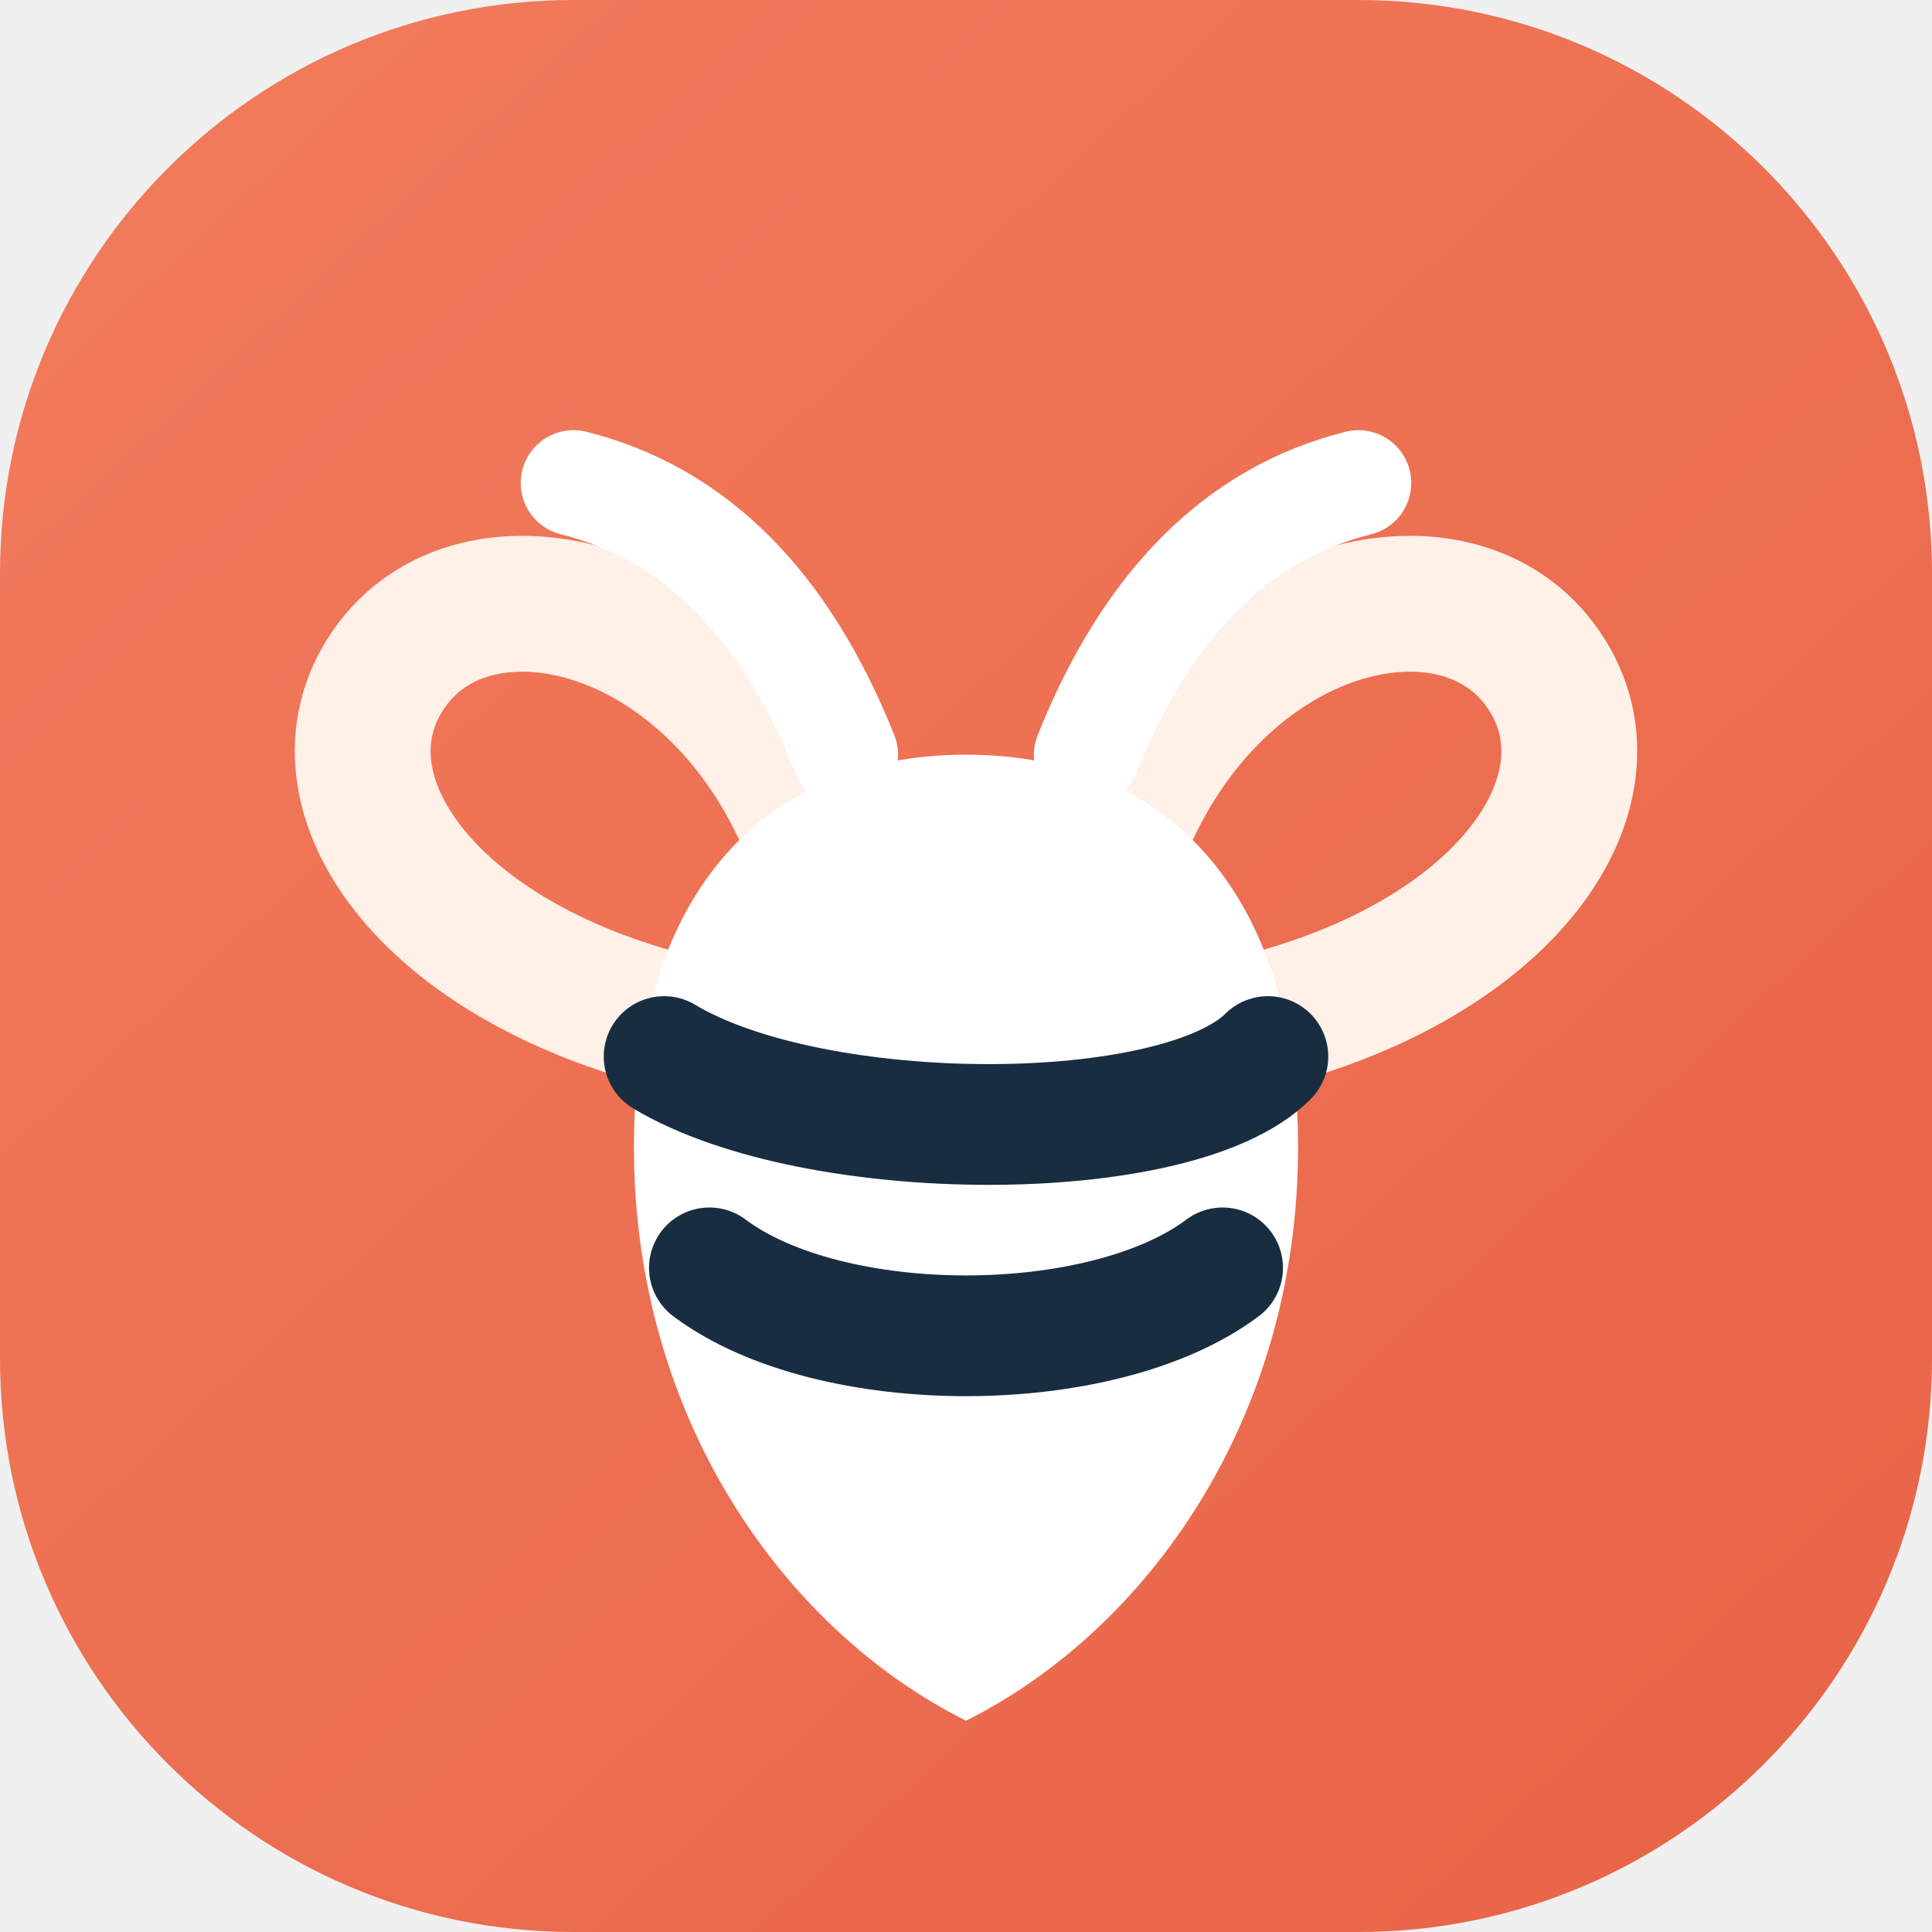
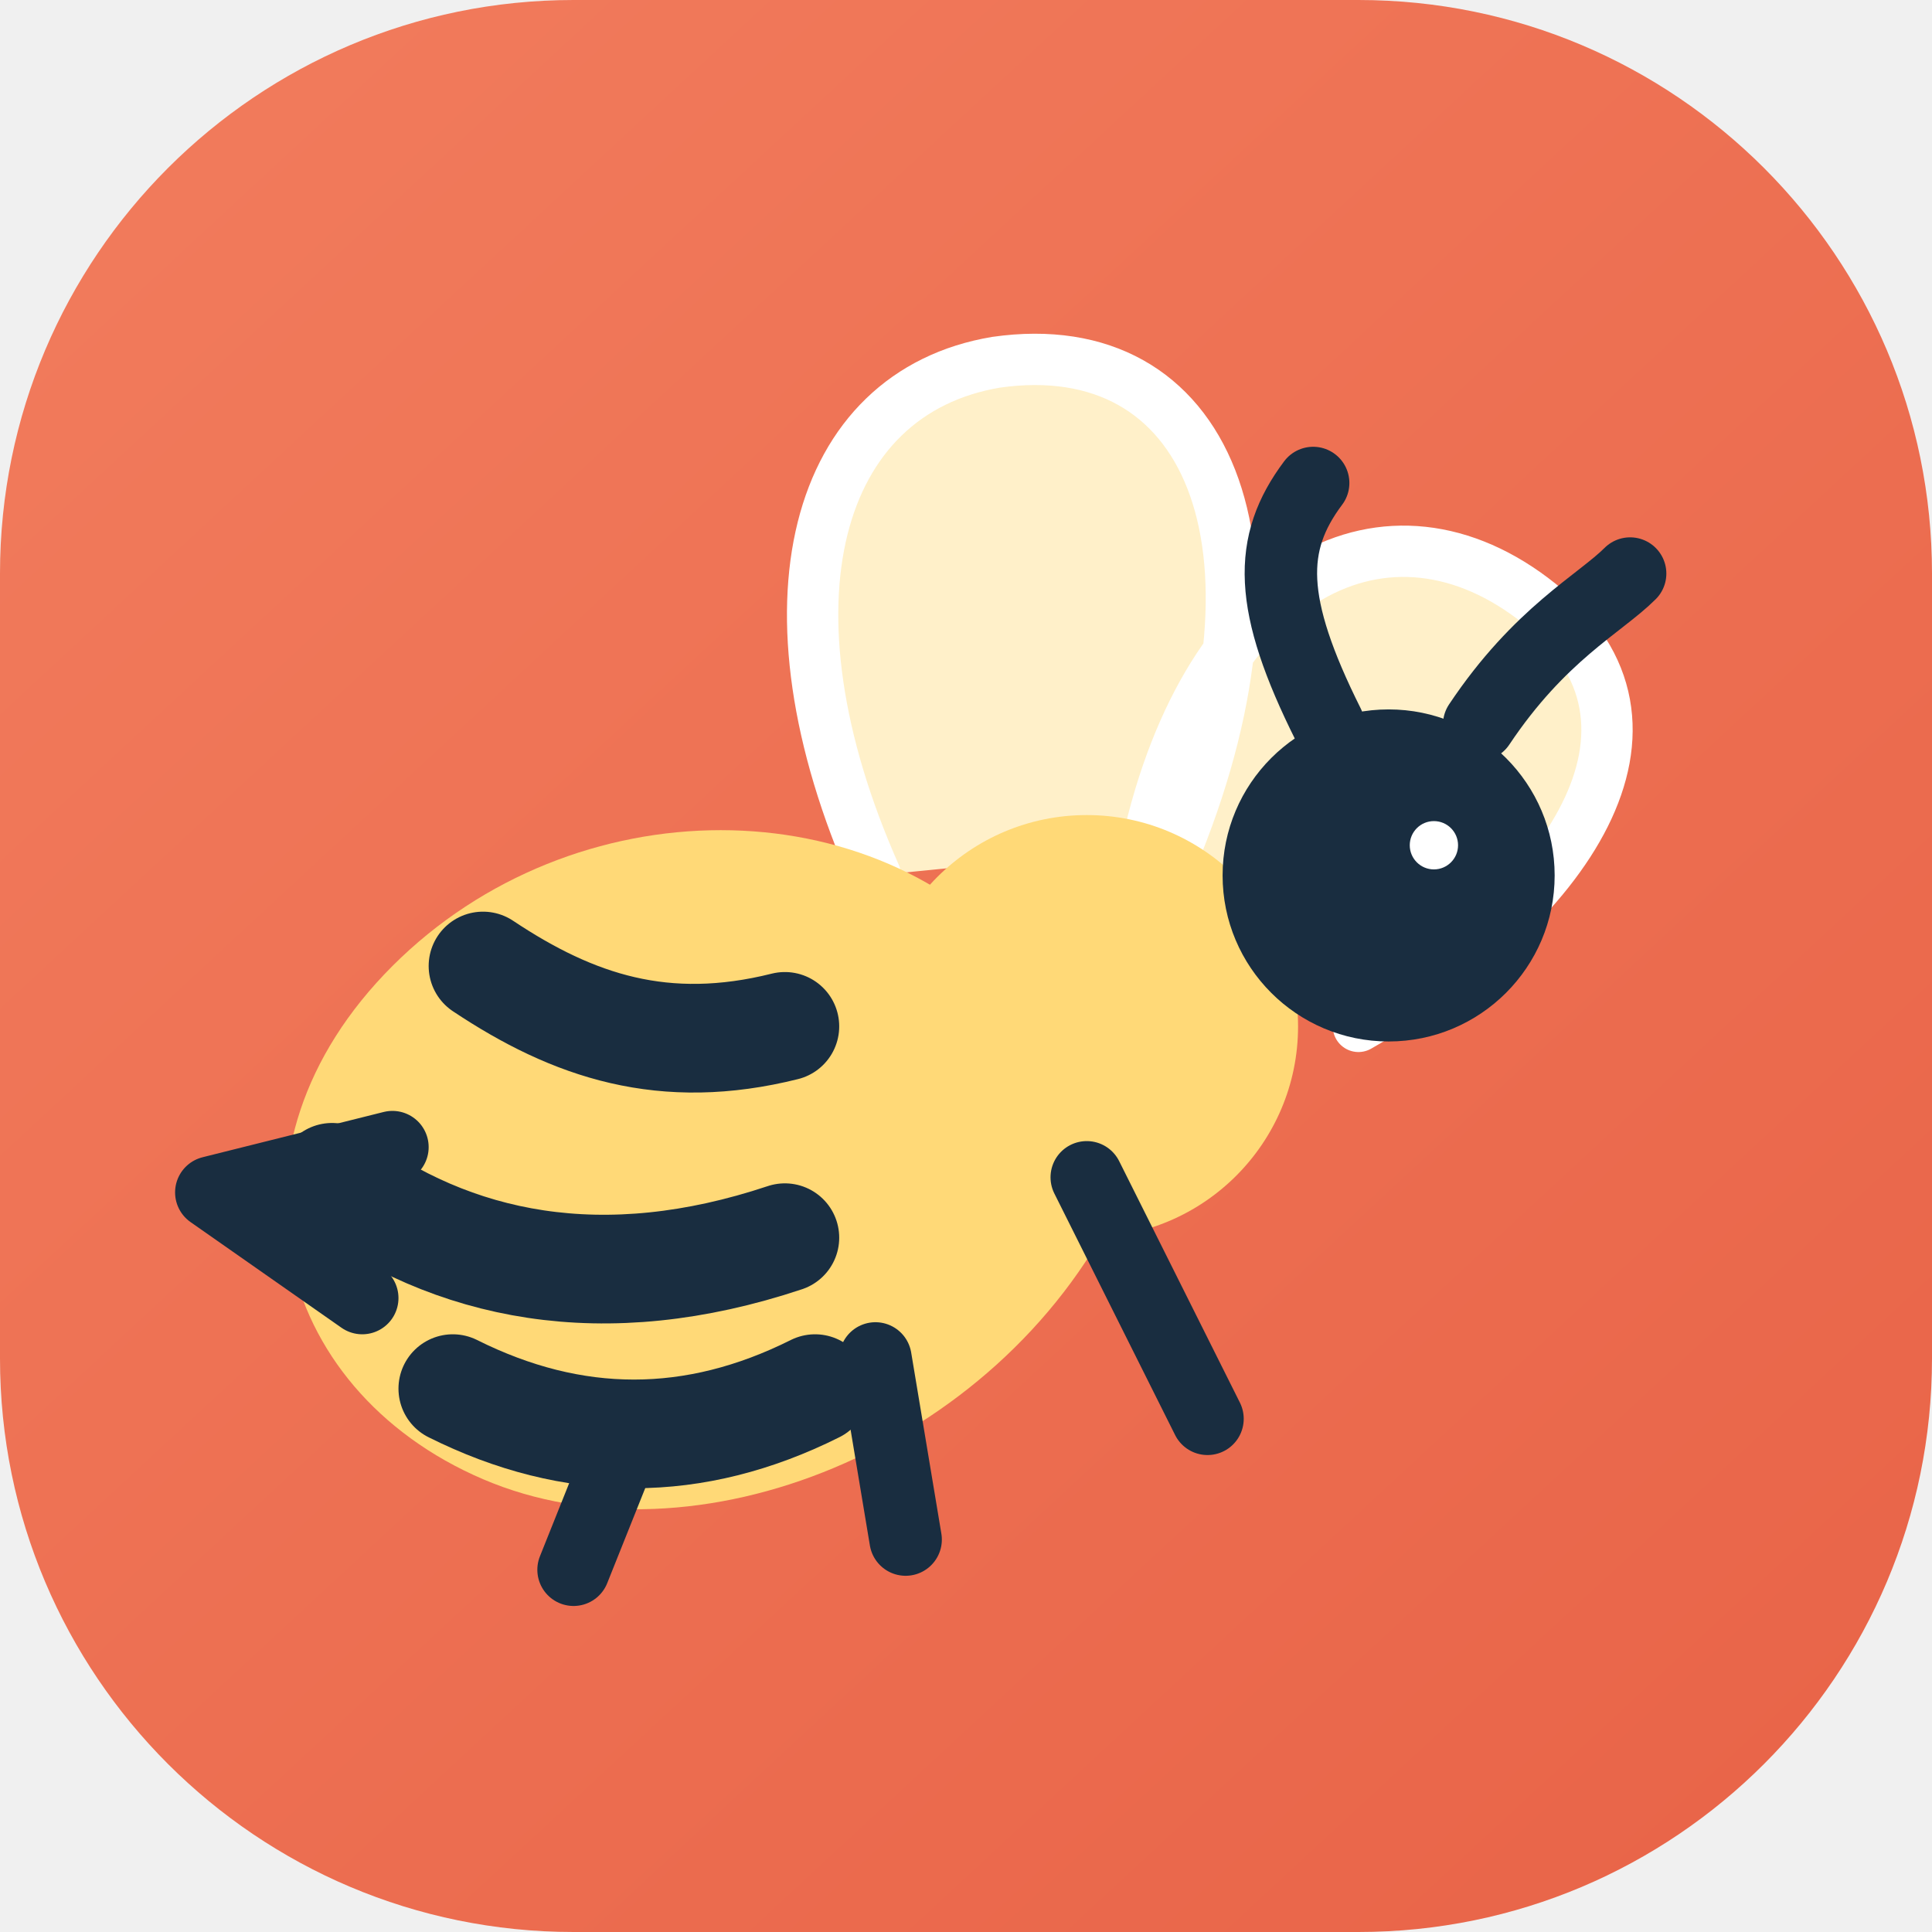
<svg xmlns="http://www.w3.org/2000/svg" viewBox="0 0 64 64" role="img" aria-labelledby="title">
  <defs>
    <linearGradient id="background" x1="7" y1="5" x2="58" y2="60" gradientUnits="userSpaceOnUse">
      <stop stop-color="#F17A5B" />
      <stop offset="1" stop-color="#E96549" />
    </linearGradient>
  </defs>
  <rect width="64" height="64" rx="19" fill="url(#background)" />
  <g fill="none" stroke-linecap="round" stroke-linejoin="round">
-     <path d="M27 28c-3-8-11-10-14-6-3 4 1 10 10 12M37 28c3-8 11-10 14-6 3 4-1 10-10 12" stroke="#FFF0E8" stroke-width="4.5" />
-     <path d="M28 25c-2-5-5-8-9-9M36 25c2-5 5-8 9-9" stroke="#fff" stroke-width="3.5" />
-     <path d="M32 25c-7 0-11 5-11 13 0 9 5 16 11 19 6-3 11-10 11-19 0-8-4-13-11-13Z" fill="#fff" />
-     <path d="M22 35c5 3 17 3 20 0M23.5 42c4 3 13 3 17 0" stroke="#192D40" stroke-width="4" />
+     <path d="M29 29c-4-9-2-16 4-17 7-1 10 6 6 16M38 28c2-9 8-12 13-8 5 4 1 10-6 14" fill="#FFF0C9" stroke="#fff" stroke-width="1.7" />
+     <path d="M34 32c-5-6-15-6-21 0-6 6-4 14 3 17 7 3 17-1 21-9Z" fill="#FFD977" />
+     <circle cx="36" cy="34" r="7" fill="#FFD977" />
+     <circle cx="46" cy="29" r="5.5" fill="#192D40" />
+     <path d="M16 32c3 2 6 3 10 2M11 39c4 3 9 4 15 2M15 46c4 2 8 2 12 0" stroke="#192D40" stroke-width="3.6" />
+     <path d="m13 38-6 1.5 5 3.5M21 47l-2 5M29 45l1 6M36 39l4 8M44 24c-2-4-2-6-.5-8M49 24c2-3 4-4 5-5" stroke="#192D40" stroke-width="2.4" />
+     <circle cx="47.5" cy="28" r=".8" fill="#fff" stroke="none" />
  </g>
</svg>
